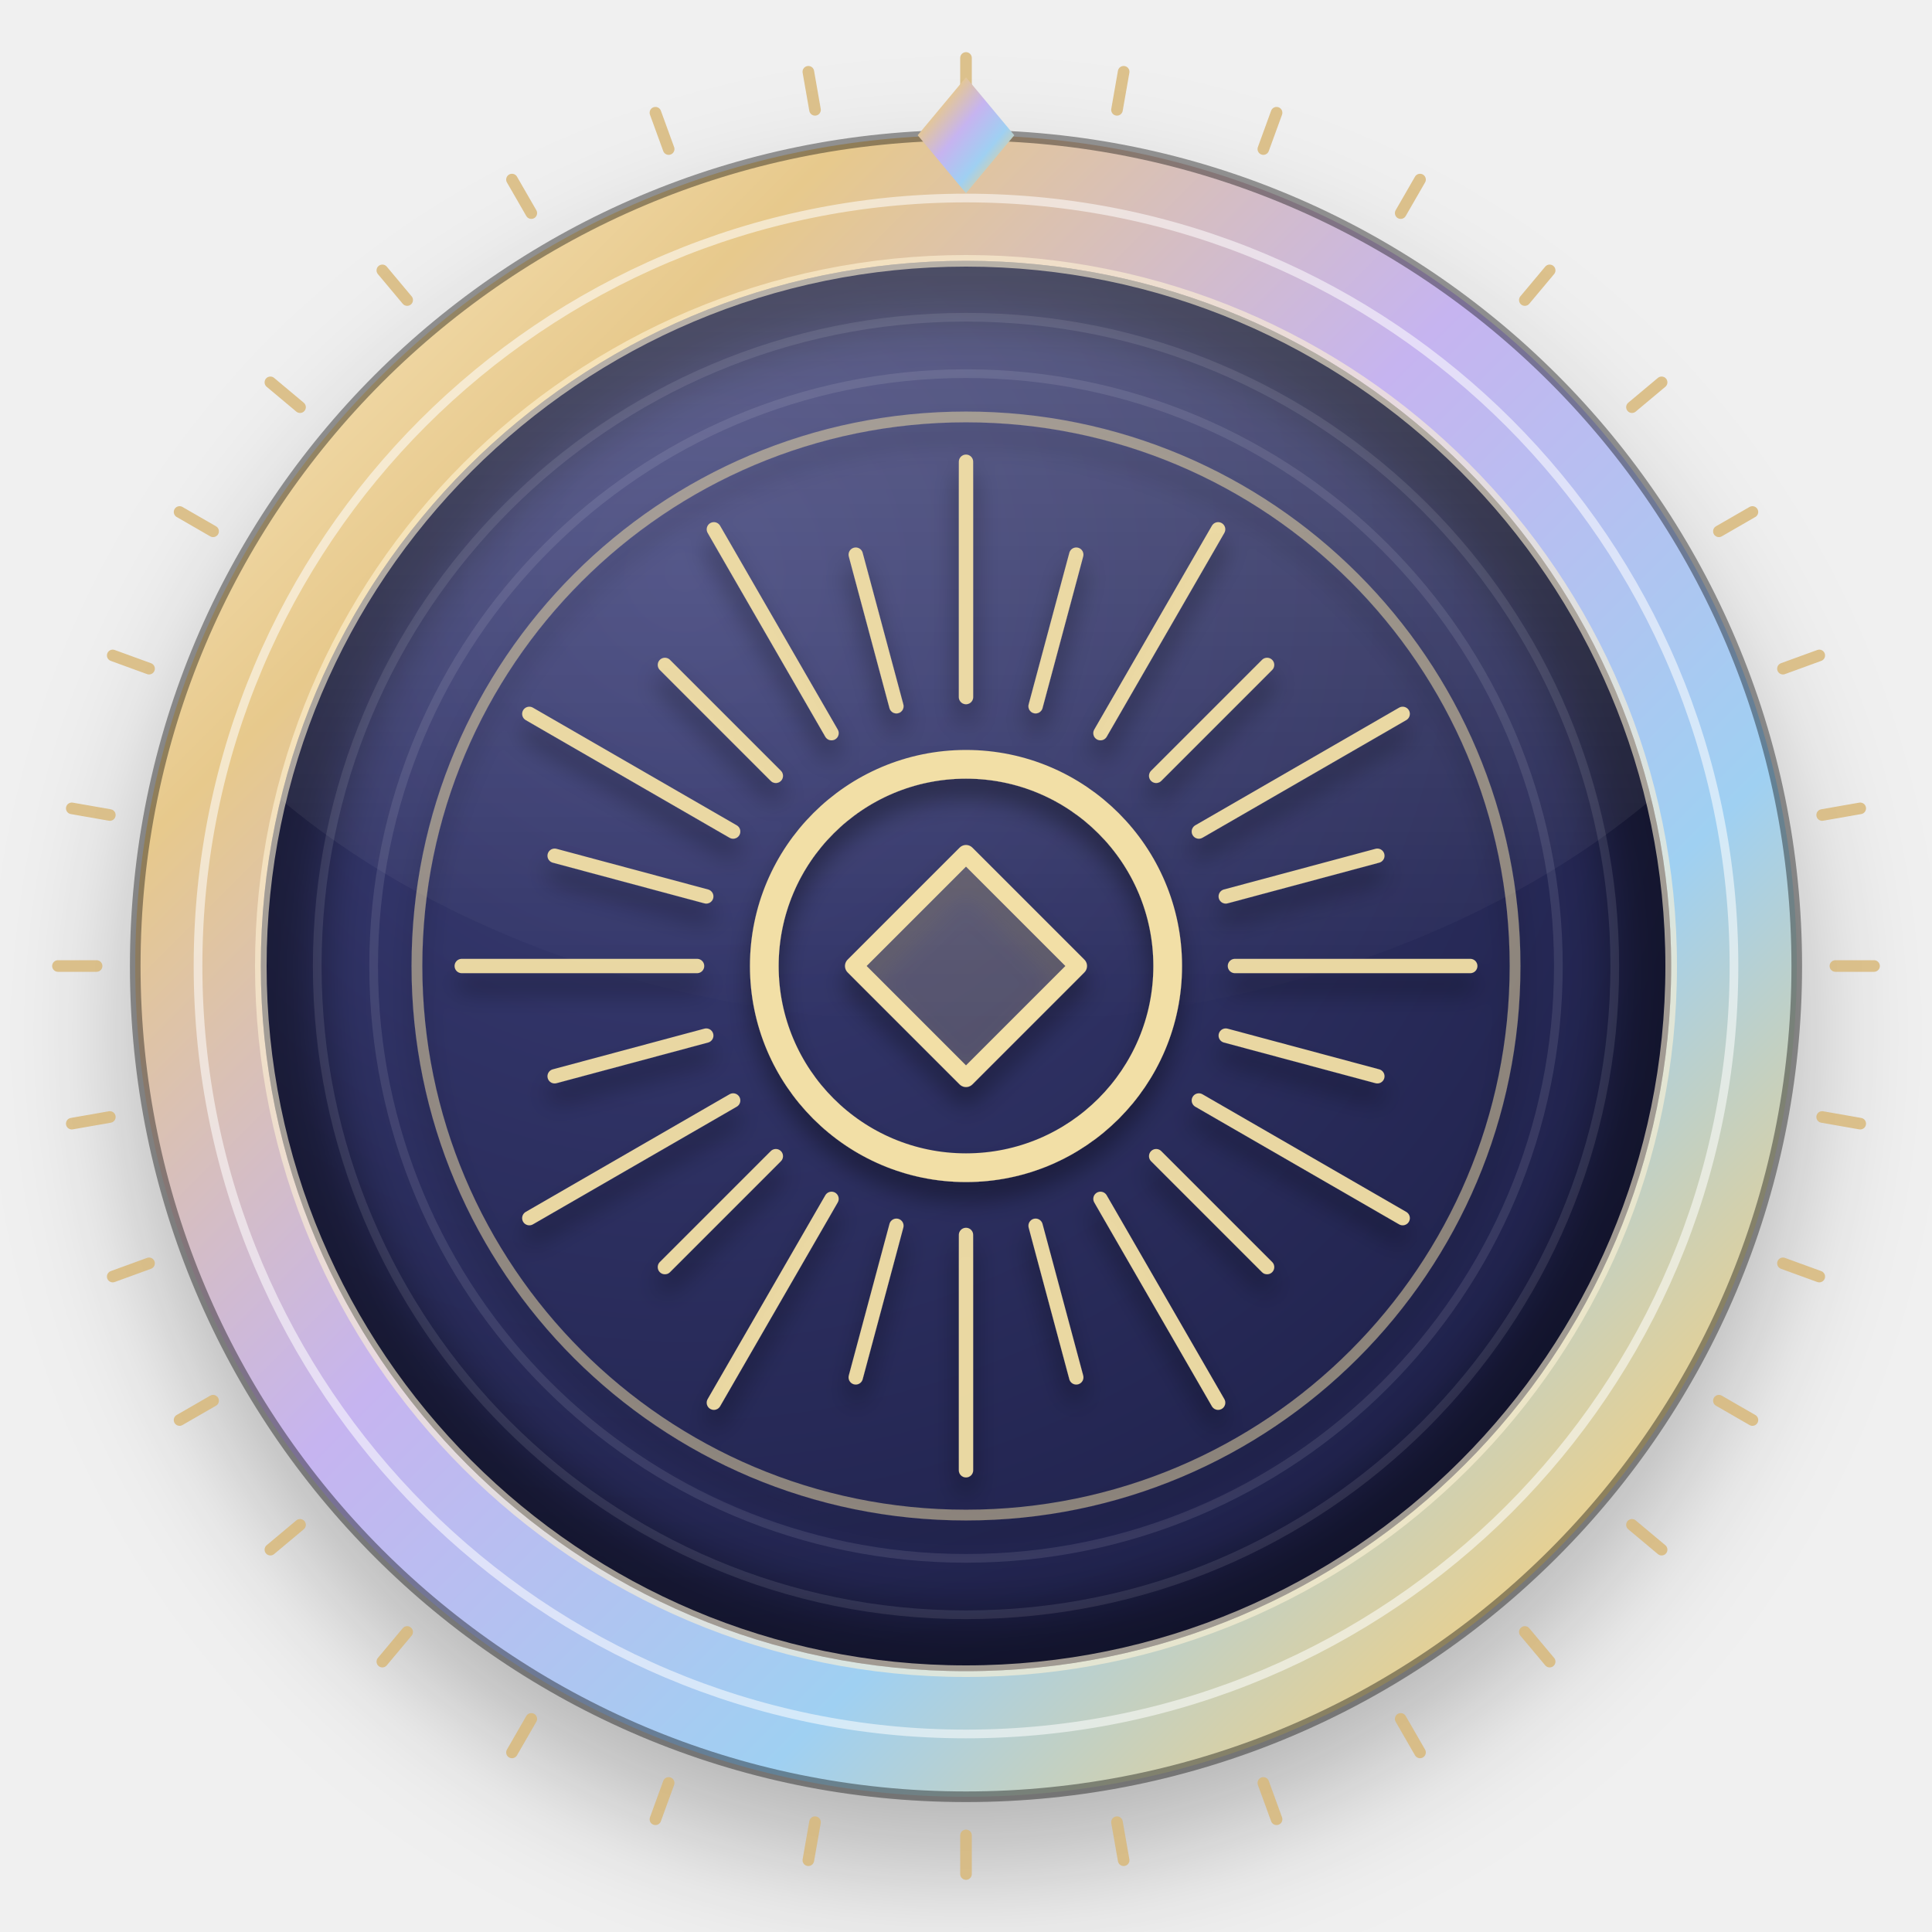
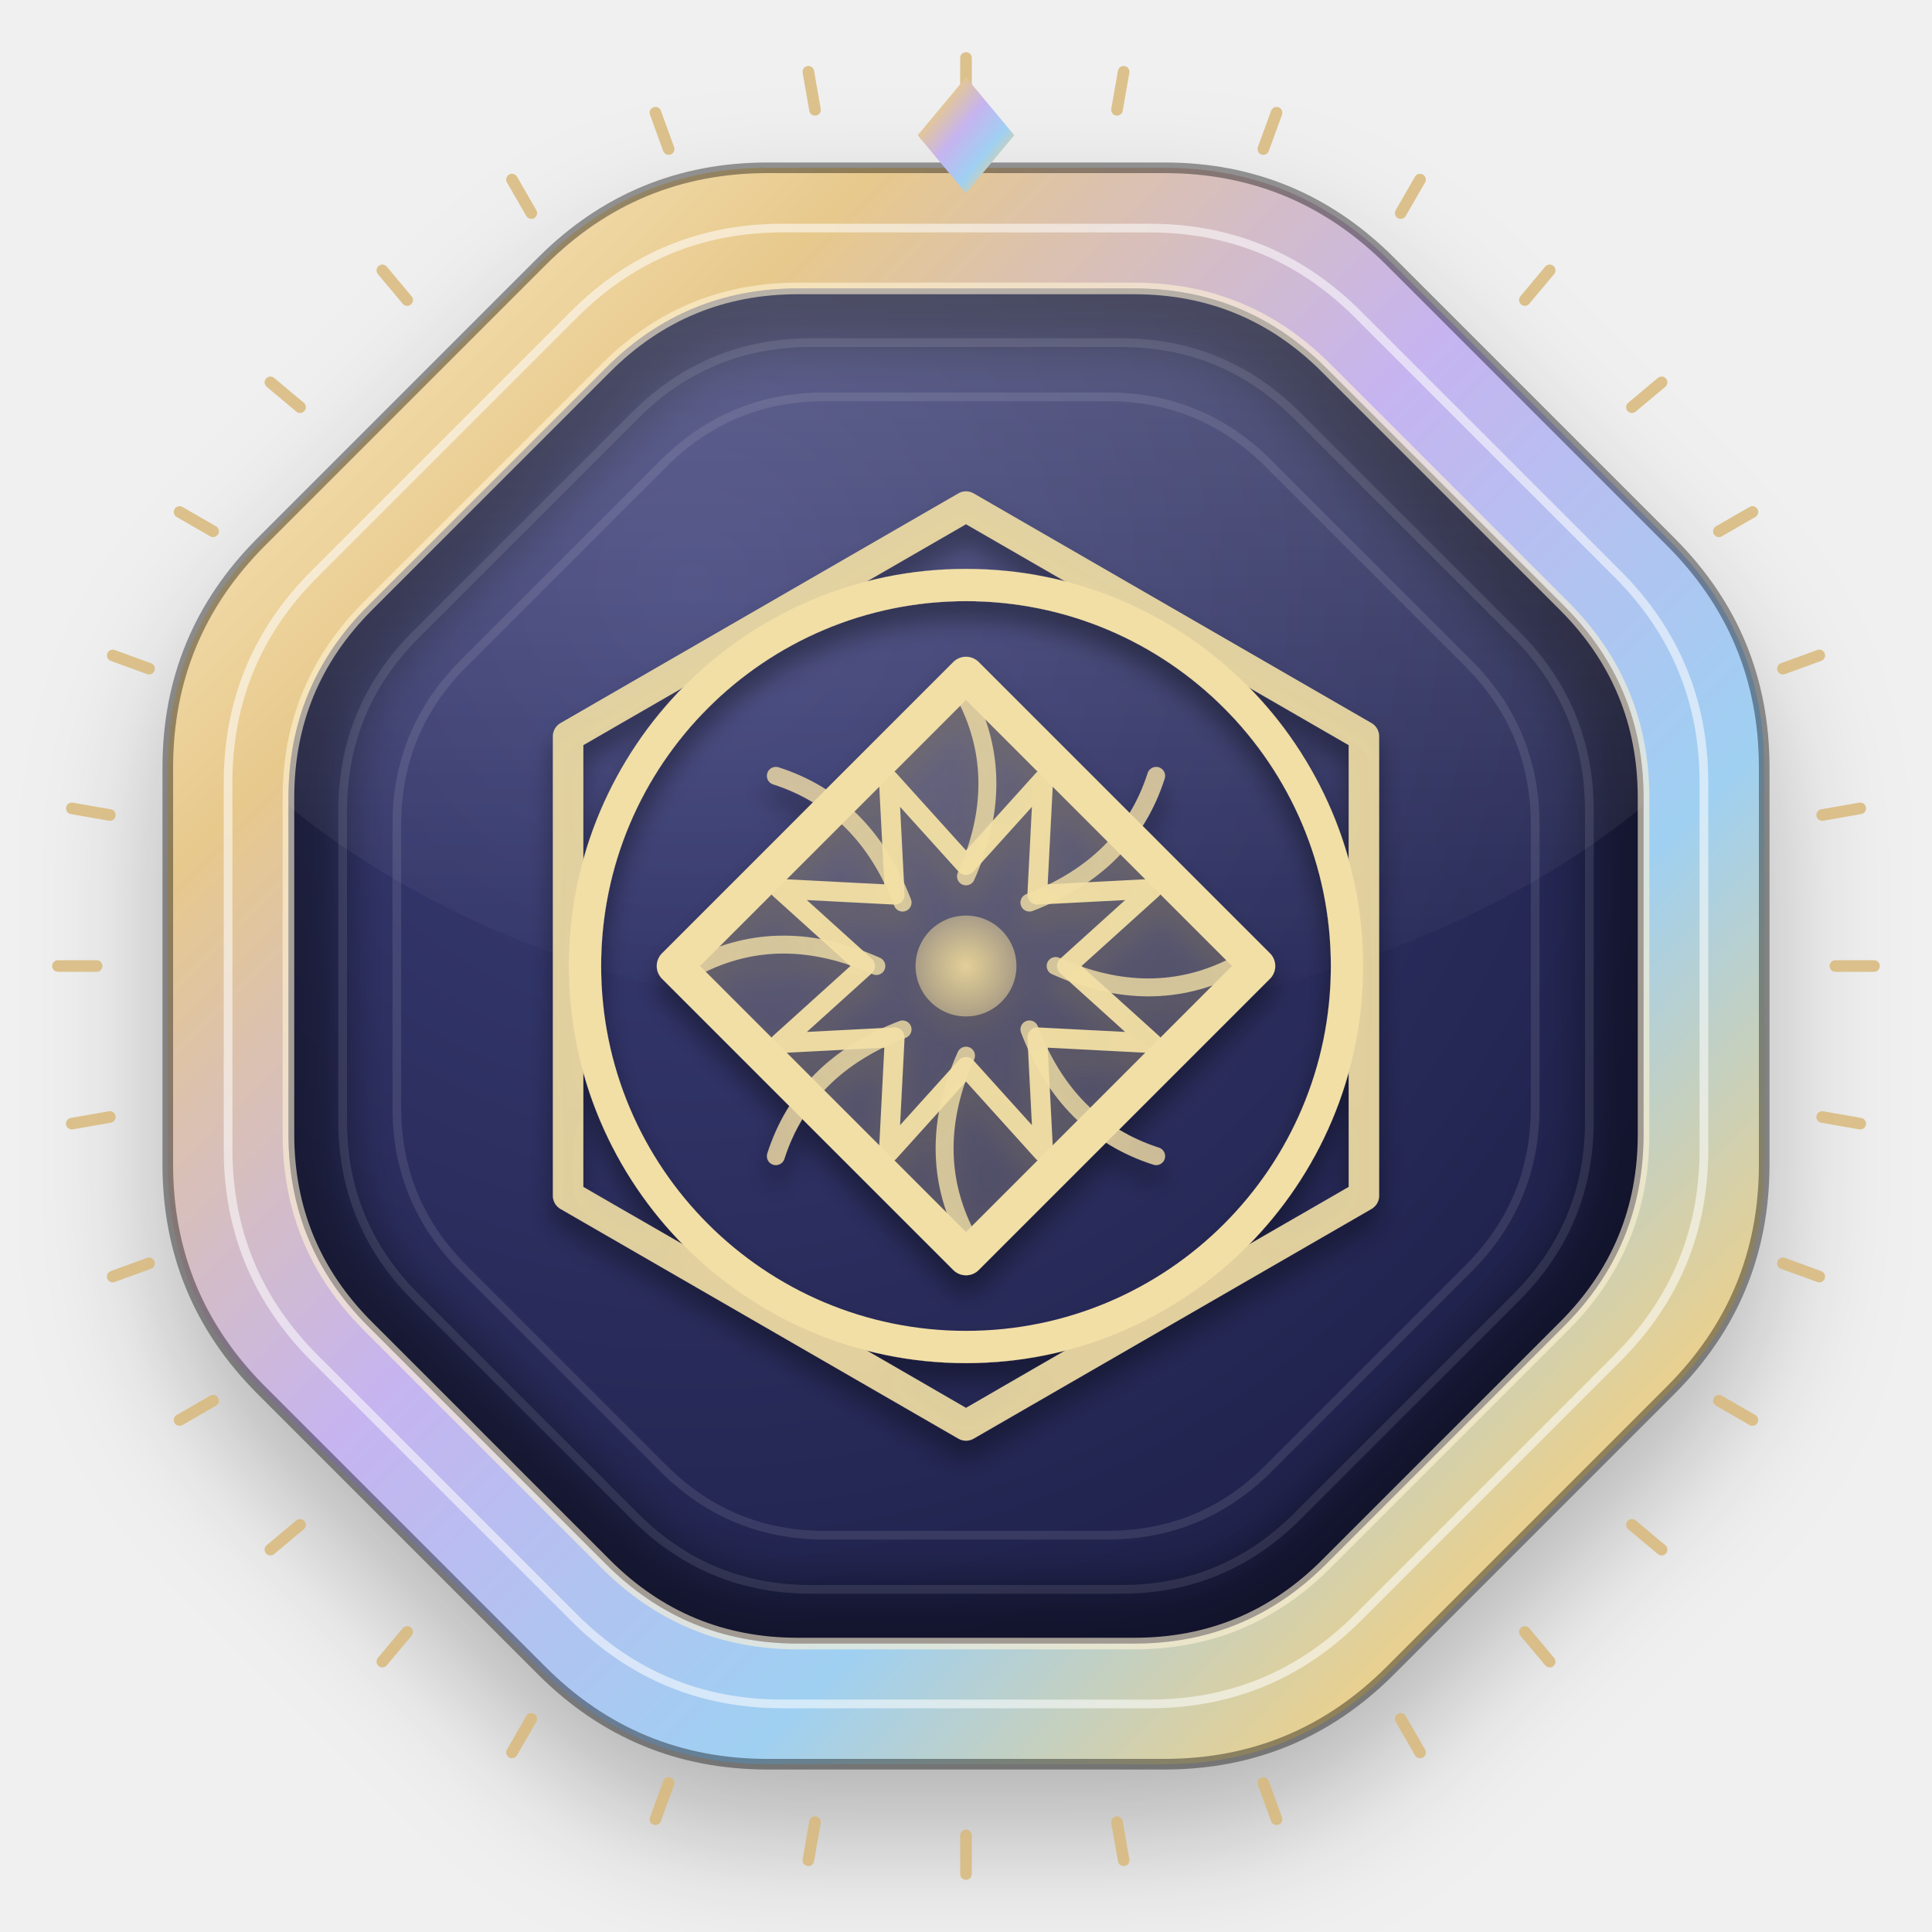
<svg xmlns="http://www.w3.org/2000/svg" viewBox="-100 -100 200 200" width="400" height="400">
  <defs>
    <filter id="blur8" x="-30%" y="-30%" width="160%" height="160%">
      <feGaussianBlur stdDeviation="7" />
    </filter>
    <filter id="blur3" x="-30%" y="-30%" width="160%" height="160%">
      <feGaussianBlur stdDeviation="2.6" />
    </filter>
    <filter id="emb" x="-20%" y="-20%" width="140%" height="140%">
      <feDropShadow dx="0" dy="1.6" stdDeviation="1.1" flood-color="#000" flood-opacity=".38" />
    </filter>
  </defs>
  <style>.mb45 .nf{fill:none} .mb45 .sf{fill:#F2DFA6;fill-opacity:.17} .mb45 .fl{fill:#F2DFA6;stroke:none} .mb45 .gl{fill:url(#b45g);stroke:none}</style>
  <defs>
    <radialGradient id="b45h" cx=".5" cy=".5" r=".5">
      <stop offset=".6" stop-color="#F3D58A" stop-opacity="0" />
      <stop offset=".82" stop-color="#F3D58A" stop-opacity=".95" />
      <stop offset="1" stop-color="#F3D58A" stop-opacity="0" />
    </radialGradient>
    <linearGradient id="b45r" x1="0" y1="0" x2="1" y2="1">
      <stop offset="0" stop-color="#FFF1CF" />
      <stop offset=".22" stop-color="#E7C98C" />
      <stop offset=".45" stop-color="#C6B4F0" />
      <stop offset=".68" stop-color="#9FD0F2" />
      <stop offset=".86" stop-color="#EBD08C" />
      <stop offset="1" stop-color="#FFF1CF" />
    </linearGradient>
    <radialGradient id="b45p" cx=".3" cy=".22" r="1.15">
      <stop offset="0" stop-color="#3C3F78" />
      <stop offset="1" stop-color="#14163A" />
    </radialGradient>
    <radialGradient id="b45g" cx=".5" cy=".5" r=".5">
      <stop offset="0" stop-color="#E8D49A" stop-opacity=".95" />
      <stop offset="1" stop-color="#E8D49A" stop-opacity=".55" />
    </radialGradient>
    <linearGradient id="b45s" x1="0" y1="0" x2="0" y2="1">
      <stop offset="0" stop-color="#fff" stop-opacity=".34" />
      <stop offset="1" stop-color="#fff" stop-opacity="0" />
    </linearGradient>
    <clipPath id="b45c">
-       <path d="M-73,0A73,73 0 1 0 73,0A73,73 0 1 0 -73,0Z" />
+       <path d="M17.43,-70.14Q29.05,-70.14 37.27,-61.92L61.92,-37.27Q70.14,-29.05 70.14,-17.43L70.14,17.43Q70.14,29.05 61.92,37.27L37.27,61.92Q29.05,70.14 17.43,70.14L-17.43,70.14Q-29.05,70.14 -37.27,61.92L-61.92,37.27Q-70.14,29.05 -70.14,17.43L-70.14,-17.43Q-70.14,-29.05 -61.92,-37.27L-37.27,-61.92Q-29.05,-70.14 -17.43,-70.14Z" />
    </clipPath>
  </defs>
-   <path d="M-86,0A86,86 0 1 0 86,0A86,86 0 1 0 -86,0Z" transform="translate(0 7)" fill="#000" opacity=".26" filter="url(#blur8)" />
-   <path d="M-86,0A86,86 0 1 0 86,0A86,86 0 1 0 -86,0Z" fill="url(#b45r)" />
-   <path d="M-86,0A86,86 0 1 0 86,0A86,86 0 1 0 -86,0Z" fill="none" stroke="#000" stroke-opacity=".38" stroke-width="1.1" />
-   <path d="M-79.5,0A79.5,79.5 0 1 0 79.5,0A79.5,79.5 0 1 0 -79.5,0Z" fill="none" stroke="#fff" stroke-opacity=".55" stroke-width=".9" />
-   <path d="M-73,0A73,73 0 1 0 73,0A73,73 0 1 0 -73,0Z" fill="url(#b45p)" />
+   <path d="M20.54,-82.63Q34.23,-82.63 43.91,-72.95L72.95,-43.91Q82.63,-34.23 82.63,-20.54L82.63,20.54Q82.63,34.23 72.95,43.91L43.91,72.95Q34.23,82.63 20.54,82.63L-20.54,82.63Q-34.23,82.63 -43.91,72.95L-72.95,43.91Q-82.63,34.23 -82.63,20.54L-82.63,-20.54Q-82.63,-34.23 -72.95,-43.91L-43.91,-72.95Q-34.23,-82.63 -20.54,-82.63Z" transform="translate(0 7)" fill="#000" opacity=".26" filter="url(#blur8)" />
+   <path d="M20.54,-82.63Q34.23,-82.63 43.91,-72.95L72.95,-43.91Q82.63,-34.23 82.63,-20.54L82.63,20.54Q82.63,34.23 72.95,43.91L43.91,72.95Q34.23,82.63 20.54,82.63L-20.54,82.63Q-34.23,82.63 -43.91,72.95L-72.95,43.91Q-82.63,34.23 -82.63,20.54L-82.63,-20.54Q-82.63,-34.23 -72.95,-43.91L-43.91,-72.95Q-34.23,-82.63 -20.54,-82.63Z" fill="url(#b45r)" />
+   <path d="M20.54,-82.63Q34.23,-82.63 43.91,-72.95L72.95,-43.91Q82.63,-34.23 82.63,-20.54L82.63,20.54Q82.63,34.23 72.95,43.91L43.91,72.95Q34.23,82.63 20.54,82.63L-20.54,82.63Q-34.23,82.63 -43.91,72.95L-72.95,43.91Q-82.63,34.23 -82.63,20.54L-82.63,-20.54Q-82.63,-34.23 -72.95,-43.91L-43.91,-72.95Q-34.23,-82.63 -20.54,-82.63Z" fill="none" stroke="#000" stroke-opacity=".38" stroke-width="1.1" />
+   <path d="M18.98,-76.39Q31.64,-76.39 40.59,-67.44L67.44,-40.59Q76.39,-31.64 76.39,-18.98L76.39,18.98Q76.39,31.64 67.44,40.59L40.59,67.44Q31.64,76.39 18.98,76.39L-18.98,76.39Q-31.64,76.39 -40.59,67.44L-67.44,40.59Q-76.39,31.64 -76.39,18.98L-76.39,-18.98Q-76.39,-31.64 -67.44,-40.59L-40.59,-67.44Q-31.64,-76.39 -18.98,-76.39Z" fill="none" stroke="#fff" stroke-opacity=".55" stroke-width=".9" />
+   <path d="M17.43,-70.14Q29.05,-70.14 37.27,-61.92L61.92,-37.27Q70.14,-29.05 70.14,-17.43L70.14,17.43Q70.14,29.05 61.92,37.27L37.27,61.92Q29.05,70.14 17.43,70.14L-17.43,70.14Q-29.05,70.14 -37.27,61.92L-61.92,37.27Q-70.14,29.05 -70.14,17.43L-70.14,-17.43Q-70.14,-29.05 -61.92,-37.27L-37.27,-61.92Q-29.05,-70.14 -17.43,-70.14Z" fill="url(#b45p)" />
  <g clip-path="url(#b45c)">
-     <path d="M-73,0A73,73 0 1 0 73,0A73,73 0 1 0 -73,0Z" fill="none" stroke="#000" stroke-opacity=".42" stroke-width="12" filter="url(#blur3)" />
-     <path d="M-67.16,0A67.16,67.16 0 1 0 67.16,0A67.16,67.16 0 1 0 -67.16,0Z" fill="none" stroke="#fff" stroke-opacity=".10" stroke-width=".9" />
-     <path d="M-61.32,0A61.32,61.32 0 1 0 61.32,0A61.32,61.32 0 1 0 -61.32,0Z" fill="none" stroke="#fff" stroke-opacity=".10" stroke-width=".9" />
+     <path d="M17.43,-70.14Q29.05,-70.14 37.27,-61.92L61.92,-37.27Q70.14,-29.05 70.14,-17.43L70.14,17.43Q70.14,29.05 61.92,37.27L37.27,61.92Q29.05,70.14 17.43,70.14L-17.43,70.14Q-29.05,70.14 -37.27,61.92L-61.92,37.27Q-70.14,29.05 -70.14,17.43L-70.14,-17.43Q-70.14,-29.05 -61.92,-37.27L-37.27,-61.92Q-29.05,-70.14 -17.43,-70.14Z" fill="none" stroke="#000" stroke-opacity=".42" stroke-width="12" filter="url(#blur3)" />
+     <path d="M16.04,-64.53Q26.73,-64.53 34.29,-56.97L56.97,-34.29Q64.53,-26.73 64.53,-16.04L64.53,16.04Q64.53,26.73 56.97,34.29L34.29,56.97Q26.73,64.53 16.04,64.53L-16.04,64.53Q-26.73,64.53 -34.29,56.97L-56.97,34.29Q-64.53,26.73 -64.53,16.04L-64.53,-16.04Q-64.53,-26.73 -56.97,-34.29L-34.29,-56.97Q-26.73,-64.53 -16.04,-64.53Z" fill="none" stroke="#fff" stroke-opacity=".10" stroke-width=".9" />
+     <path d="M14.64,-58.92Q24.4,-58.92 31.31,-52.02L52.02,-31.31Q58.92,-24.4 58.92,-14.64L58.92,14.64Q58.92,24.4 52.02,31.31L31.31,52.02Q24.4,58.92 14.64,58.92L-14.64,58.92Q-24.4,58.92 -31.31,52.02L-52.02,31.31Q-58.92,24.4 -58.92,14.64L-58.92,-14.64Q-58.92,-24.4 -52.02,-31.31L-31.31,-52.02Q-24.4,-58.92 -14.64,-58.92Z" fill="none" stroke="#fff" stroke-opacity=".10" stroke-width=".9" />
    <ellipse cx="0" cy="-58" rx="92" ry="64" fill="url(#b45s)" />
  </g>
-   <path d="M-73,0A73,73 0 1 0 73,0A73,73 0 1 0 -73,0Z" fill="none" stroke="#FFF4D6" stroke-opacity=".6" stroke-width="1.2" />
+   <path d="M17.43,-70.14Q29.05,-70.14 37.27,-61.92L61.92,-37.27Q70.14,-29.05 70.14,-17.43L70.14,17.43Q70.14,29.05 61.92,37.27L37.27,61.92Q29.05,70.14 17.43,70.14L-17.43,70.14Q-29.05,70.14 -37.27,61.92L-61.92,37.27Q-70.14,29.05 -70.14,17.43L-70.14,-17.43Q-70.14,-29.05 -61.92,-37.27L-37.27,-61.92Q-29.05,-70.14 -17.43,-70.14Z" fill="none" stroke="#FFF4D6" stroke-opacity=".6" stroke-width="1.2" />
  <g filter="url(#emb)" fill="none" stroke="#F2DFA6" stroke-linecap="round" stroke-linejoin="round" class="mb45" transform="scale(1.16)">
-     <line x1="0" y1="-24" x2="0" y2="-45" stroke-width="1.28" opacity="0.95" />
-     <line x1="6.21" y1="-23.18" x2="9.84" y2="-36.71" stroke-width="1.28" opacity="0.95" />
-     <line x1="12" y1="-20.78" x2="22.5" y2="-38.97" stroke-width="1.28" opacity="0.95" />
-     <line x1="16.97" y1="-16.97" x2="26.87" y2="-26.87" stroke-width="1.28" opacity="0.95" />
-     <line x1="20.78" y1="-12" x2="38.97" y2="-22.5" stroke-width="1.28" opacity="0.95" />
-     <line x1="23.18" y1="-6.21" x2="36.71" y2="-9.84" stroke-width="1.28" opacity="0.95" />
-     <line x1="24" y1="0" x2="45" y2="0" stroke-width="1.28" opacity="0.95" />
-     <line x1="23.18" y1="6.21" x2="36.71" y2="9.84" stroke-width="1.28" opacity="0.95" />
-     <line x1="20.78" y1="12" x2="38.97" y2="22.5" stroke-width="1.28" opacity="0.95" />
-     <line x1="16.97" y1="16.97" x2="26.87" y2="26.87" stroke-width="1.28" opacity="0.95" />
-     <line x1="12" y1="20.78" x2="22.5" y2="38.97" stroke-width="1.28" opacity="0.95" />
-     <line x1="6.21" y1="23.18" x2="9.84" y2="36.71" stroke-width="1.28" opacity="0.95" />
-     <line x1="0" y1="24" x2="0" y2="45" stroke-width="1.28" opacity="0.95" />
-     <line x1="-6.21" y1="23.18" x2="-9.84" y2="36.71" stroke-width="1.28" opacity="0.95" />
-     <line x1="-12" y1="20.78" x2="-22.5" y2="38.97" stroke-width="1.28" opacity="0.95" />
-     <line x1="-16.97" y1="16.97" x2="-26.87" y2="26.87" stroke-width="1.28" opacity="0.95" />
-     <line x1="-20.78" y1="12" x2="-38.97" y2="22.5" stroke-width="1.28" opacity="0.95" />
-     <line x1="-23.18" y1="6.21" x2="-36.71" y2="9.84" stroke-width="1.28" opacity="0.95" />
-     <line x1="-24" y1="0" x2="-45" y2="0" stroke-width="1.28" opacity="0.95" />
-     <line x1="-23.18" y1="-6.21" x2="-36.71" y2="-9.84" stroke-width="1.28" opacity="0.95" />
-     <line x1="-20.78" y1="-12" x2="-38.97" y2="-22.5" stroke-width="1.28" opacity="0.95" />
-     <line x1="-16.97" y1="-16.97" x2="-26.87" y2="-26.87" stroke-width="1.28" opacity="0.95" />
-     <line x1="-12" y1="-20.78" x2="-22.5" y2="-38.97" stroke-width="1.28" opacity="0.95" />
-     <line x1="-6.21" y1="-23.18" x2="-9.84" y2="-36.71" stroke-width="1.28" opacity="0.95" />
-     <circle cx="0" cy="0" r="18" fill="none" stroke-width="2.56" opacity="1" />
-     <polygon points="0,-10 10,0 0,10 -10,0" class="sf" stroke-width="1.6" opacity="1" />
-     <circle cx="0" cy="0" r="49" fill="none" stroke-width="0.96" opacity="0.5" />
+     <polygon points="0,-26 26,0 0,26 -26,0" class="sf" stroke-width="3.2" opacity="1" />
+     <circle cx="0" cy="0" r="4.5" class="gl" stroke="none" opacity="1" />
+     <circle cx="0" cy="0" r="34" fill="none" stroke-width="2.88" opacity="1" />
+     <polygon points="0,-41 35.51,-20.5 35.51,20.5 0,41 -35.51,20.5 -35.51,-20.5" class="nf" stroke-width="2.72" opacity="0.9" />
+     <path d="M0,-8Q3.82,-16.56 0,-24" class="nf" stroke-width="1.6" opacity="0.8" />
+     <path d="M5.66,-5.66Q14.42,-9.01 16.97,-16.97" class="nf" stroke-width="1.6" opacity="0.8" />
+     <path d="M8,0Q16.56,3.82 24,0" class="nf" stroke-width="1.6" opacity="0.8" />
+     <path d="M5.66,5.66Q9.01,14.42 16.97,16.97" class="nf" stroke-width="1.6" opacity="0.8" />
+     <path d="M0,8Q-3.82,16.56 0,24" class="nf" stroke-width="1.6" opacity="0.8" />
+     <path d="M-5.66,5.66Q-14.42,9.01 -16.97,16.97" class="nf" stroke-width="1.6" opacity="0.8" />
+     <path d="M-8,0Q-16.56,-3.82 -24,0" class="nf" stroke-width="1.6" opacity="0.8" />
+     <path d="M-5.66,-5.66Q-9.01,-14.42 -16.97,-16.97" class="nf" stroke-width="1.6" opacity="0.8" />
+     <polygon points="6.89,-16.63 6.36,-6.36 16.63,-6.89 9,0 16.63,6.89 6.36,6.36 6.89,16.63 0,9 -6.89,16.63 -6.36,6.36 -16.63,6.89 -9,0 -16.63,-6.89 -6.36,-6.36 -6.89,-16.63 -0,-9" class="nf" stroke-width="1.76" opacity="0.95" />
  </g>
  <line x1="0" y1="-90" x2="0" y2="-94" stroke="#D8B87A" stroke-width="1.2" stroke-linecap="round" opacity=".85" />
  <line x1="15.63" y1="-88.63" x2="16.32" y2="-92.57" stroke="#D8B87A" stroke-width="1.2" stroke-linecap="round" opacity=".85" />
  <line x1="30.78" y1="-84.57" x2="32.15" y2="-88.33" stroke="#D8B87A" stroke-width="1.2" stroke-linecap="round" opacity=".85" />
  <line x1="45" y1="-77.94" x2="47" y2="-81.41" stroke="#D8B87A" stroke-width="1.2" stroke-linecap="round" opacity=".85" />
  <line x1="57.85" y1="-68.94" x2="60.42" y2="-72.01" stroke="#D8B87A" stroke-width="1.2" stroke-linecap="round" opacity=".85" />
  <line x1="68.94" y1="-57.85" x2="72.01" y2="-60.42" stroke="#D8B87A" stroke-width="1.2" stroke-linecap="round" opacity=".85" />
  <line x1="77.94" y1="-45" x2="81.41" y2="-47" stroke="#D8B87A" stroke-width="1.2" stroke-linecap="round" opacity=".85" />
  <line x1="84.57" y1="-30.78" x2="88.33" y2="-32.15" stroke="#D8B87A" stroke-width="1.2" stroke-linecap="round" opacity=".85" />
  <line x1="88.63" y1="-15.63" x2="92.57" y2="-16.32" stroke="#D8B87A" stroke-width="1.2" stroke-linecap="round" opacity=".85" />
  <line x1="90" y1="0" x2="94" y2="0" stroke="#D8B87A" stroke-width="1.2" stroke-linecap="round" opacity=".85" />
  <line x1="88.63" y1="15.63" x2="92.57" y2="16.32" stroke="#D8B87A" stroke-width="1.2" stroke-linecap="round" opacity=".85" />
  <line x1="84.57" y1="30.78" x2="88.33" y2="32.15" stroke="#D8B87A" stroke-width="1.2" stroke-linecap="round" opacity=".85" />
  <line x1="77.94" y1="45" x2="81.41" y2="47" stroke="#D8B87A" stroke-width="1.2" stroke-linecap="round" opacity=".85" />
  <line x1="68.94" y1="57.85" x2="72.01" y2="60.42" stroke="#D8B87A" stroke-width="1.2" stroke-linecap="round" opacity=".85" />
  <line x1="57.85" y1="68.94" x2="60.42" y2="72.01" stroke="#D8B87A" stroke-width="1.2" stroke-linecap="round" opacity=".85" />
  <line x1="45" y1="77.94" x2="47" y2="81.41" stroke="#D8B87A" stroke-width="1.2" stroke-linecap="round" opacity=".85" />
  <line x1="30.78" y1="84.57" x2="32.15" y2="88.33" stroke="#D8B87A" stroke-width="1.2" stroke-linecap="round" opacity=".85" />
  <line x1="15.63" y1="88.63" x2="16.32" y2="92.57" stroke="#D8B87A" stroke-width="1.2" stroke-linecap="round" opacity=".85" />
  <line x1="0" y1="90" x2="0" y2="94" stroke="#D8B87A" stroke-width="1.2" stroke-linecap="round" opacity=".85" />
  <line x1="-15.63" y1="88.63" x2="-16.32" y2="92.57" stroke="#D8B87A" stroke-width="1.2" stroke-linecap="round" opacity=".85" />
  <line x1="-30.78" y1="84.57" x2="-32.15" y2="88.33" stroke="#D8B87A" stroke-width="1.2" stroke-linecap="round" opacity=".85" />
  <line x1="-45" y1="77.94" x2="-47" y2="81.41" stroke="#D8B87A" stroke-width="1.2" stroke-linecap="round" opacity=".85" />
  <line x1="-57.85" y1="68.94" x2="-60.42" y2="72.01" stroke="#D8B87A" stroke-width="1.2" stroke-linecap="round" opacity=".85" />
  <line x1="-68.94" y1="57.85" x2="-72.01" y2="60.42" stroke="#D8B87A" stroke-width="1.2" stroke-linecap="round" opacity=".85" />
  <line x1="-77.94" y1="45" x2="-81.41" y2="47" stroke="#D8B87A" stroke-width="1.2" stroke-linecap="round" opacity=".85" />
  <line x1="-84.57" y1="30.78" x2="-88.33" y2="32.15" stroke="#D8B87A" stroke-width="1.2" stroke-linecap="round" opacity=".85" />
  <line x1="-88.63" y1="15.63" x2="-92.57" y2="16.32" stroke="#D8B87A" stroke-width="1.2" stroke-linecap="round" opacity=".85" />
  <line x1="-90" y1="0" x2="-94" y2="0" stroke="#D8B87A" stroke-width="1.2" stroke-linecap="round" opacity=".85" />
  <line x1="-88.63" y1="-15.63" x2="-92.57" y2="-16.32" stroke="#D8B87A" stroke-width="1.2" stroke-linecap="round" opacity=".85" />
  <line x1="-84.57" y1="-30.78" x2="-88.33" y2="-32.15" stroke="#D8B87A" stroke-width="1.2" stroke-linecap="round" opacity=".85" />
  <line x1="-77.94" y1="-45" x2="-81.41" y2="-47" stroke="#D8B87A" stroke-width="1.2" stroke-linecap="round" opacity=".85" />
  <line x1="-68.94" y1="-57.85" x2="-72.01" y2="-60.42" stroke="#D8B87A" stroke-width="1.2" stroke-linecap="round" opacity=".85" />
  <line x1="-57.85" y1="-68.94" x2="-60.42" y2="-72.01" stroke="#D8B87A" stroke-width="1.2" stroke-linecap="round" opacity=".85" />
  <line x1="-45" y1="-77.94" x2="-47" y2="-81.41" stroke="#D8B87A" stroke-width="1.2" stroke-linecap="round" opacity=".85" />
  <line x1="-30.78" y1="-84.57" x2="-32.15" y2="-88.33" stroke="#D8B87A" stroke-width="1.2" stroke-linecap="round" opacity=".85" />
  <line x1="-15.63" y1="-88.63" x2="-16.32" y2="-92.57" stroke="#D8B87A" stroke-width="1.2" stroke-linecap="round" opacity=".85" />
  <path d="M0,-92l5,6l-5,6l-5,-6z" fill="url(#b45r)" />
</svg>
